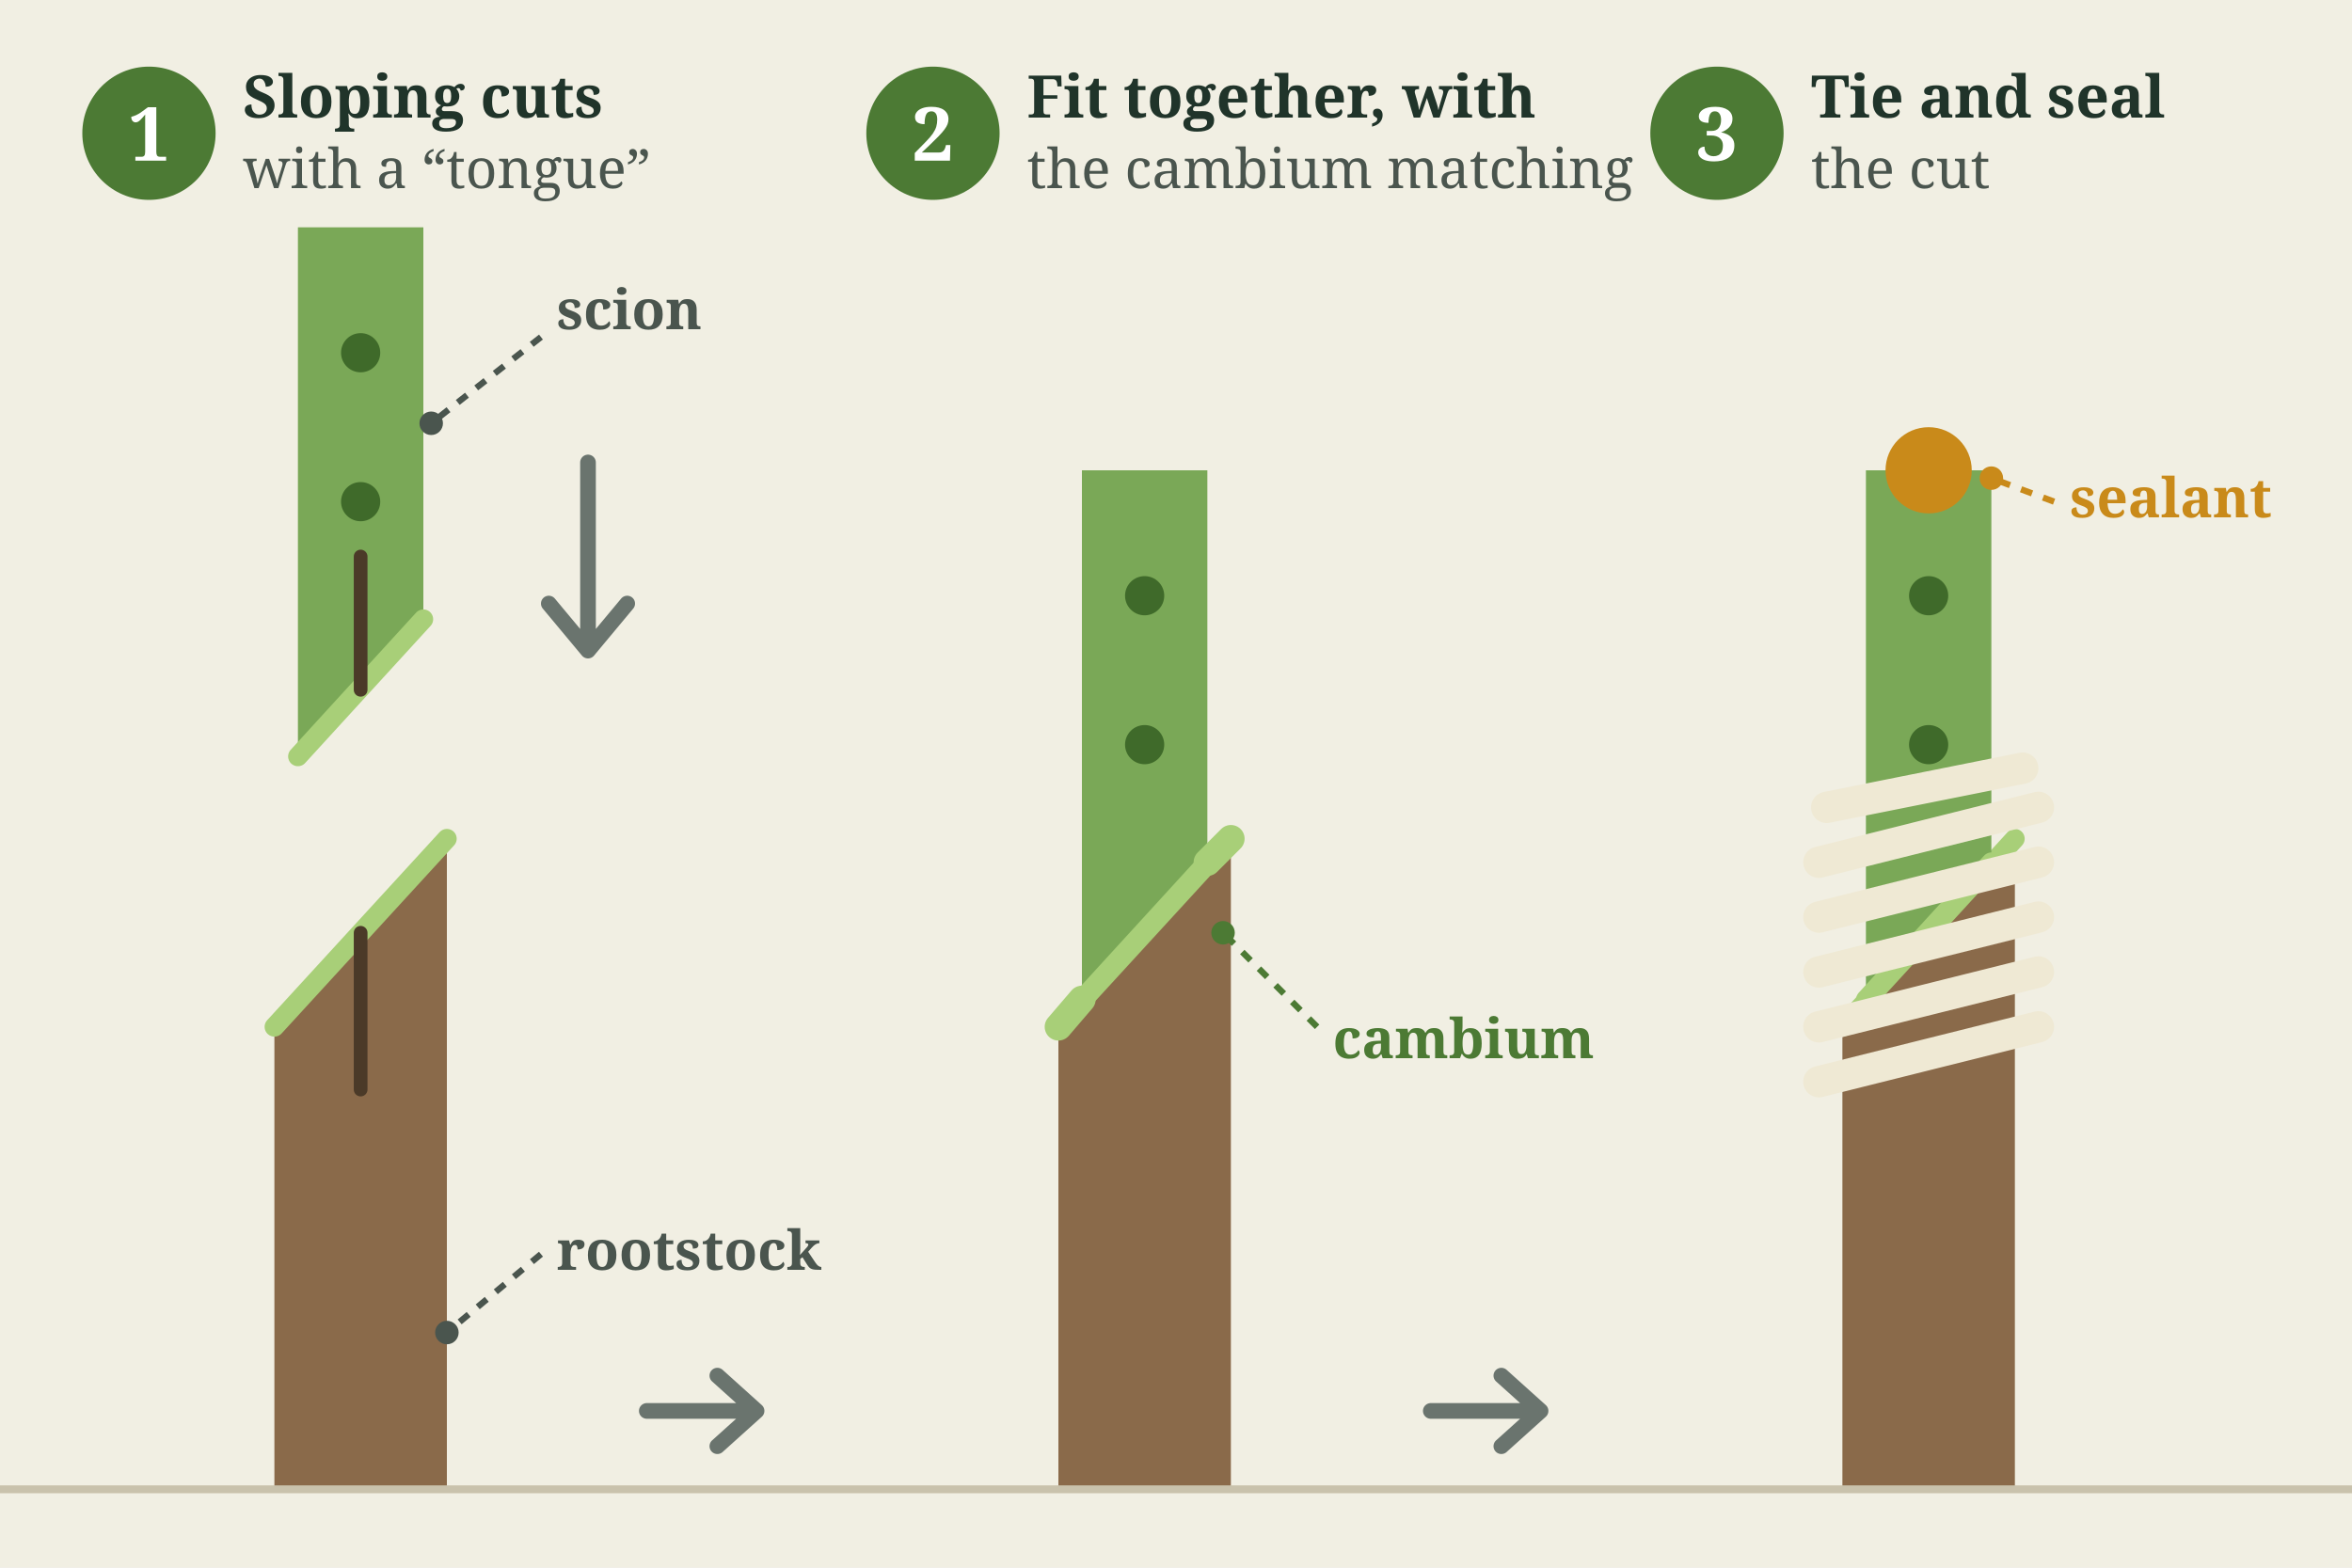
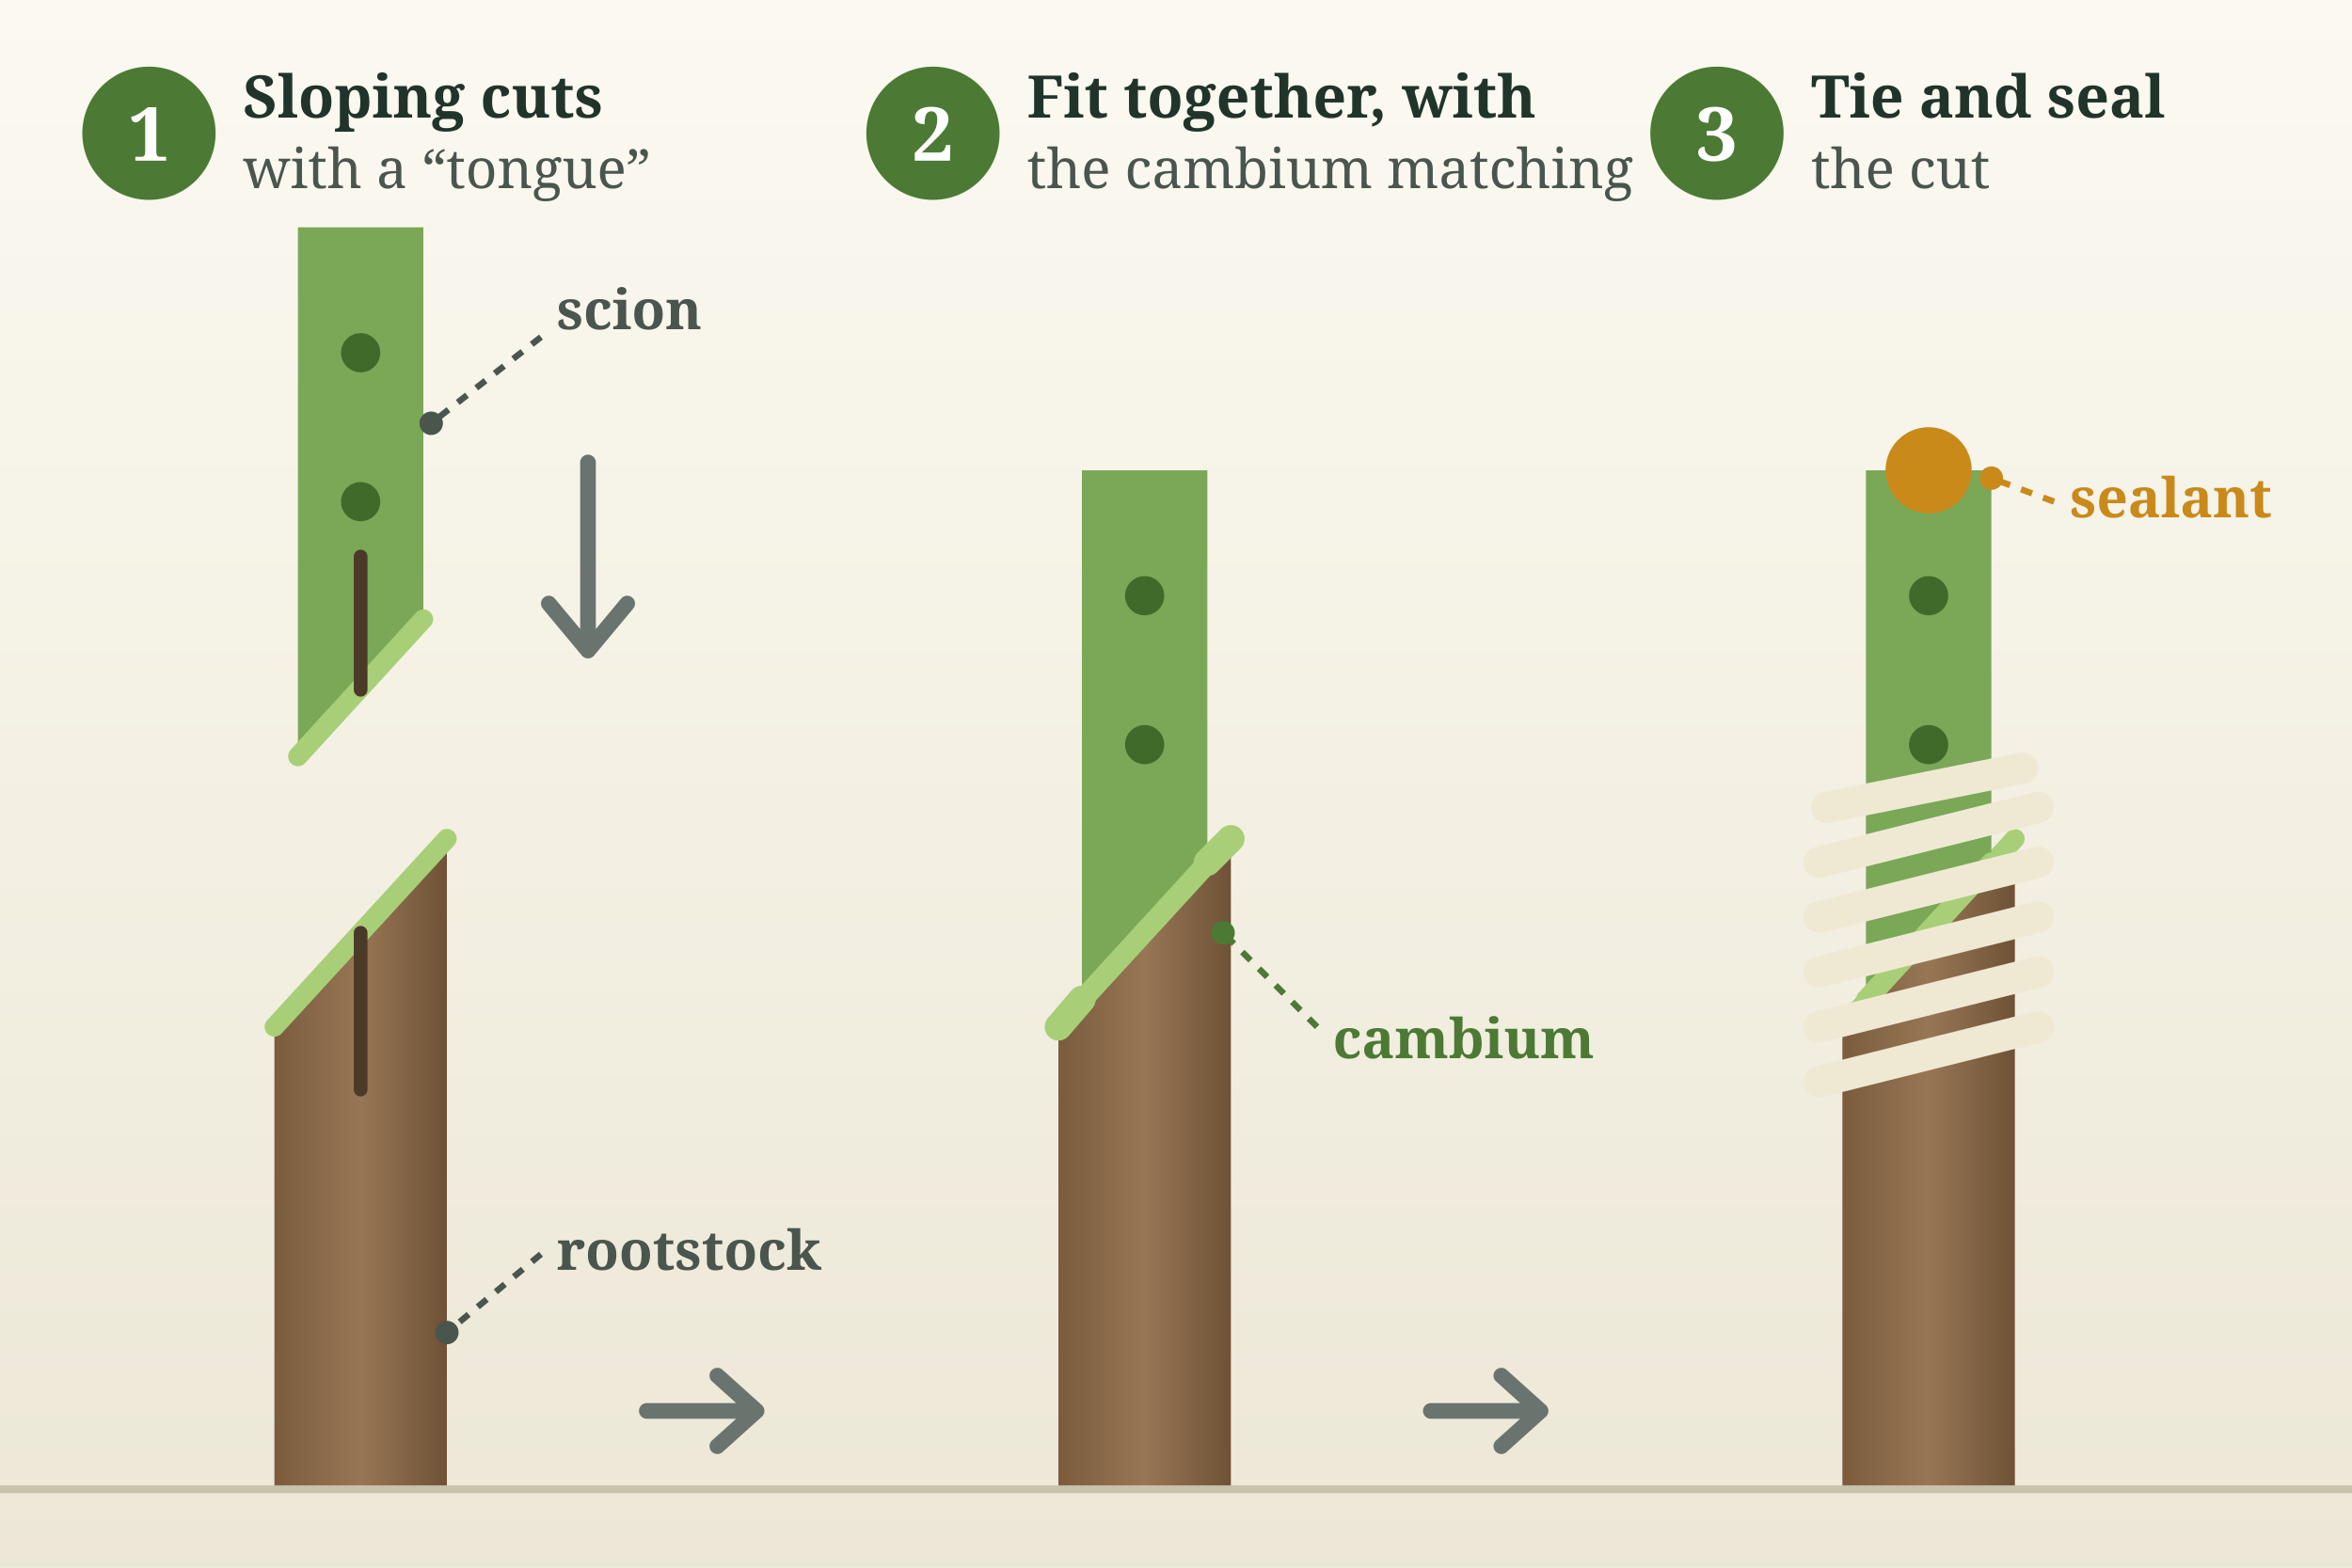
<svg xmlns="http://www.w3.org/2000/svg" viewBox="0 0 600 400" role="img" font-family="Georgia, serif">
-   <rect width="600" height="400" fill="#f1efe3" />
+   <defs>
+     <linearGradient id="gBg" x1="0" y1="0" x2="0" y2="1">
+       <stop offset="0" stop-color="#fbf9f1" />
+       <stop offset="1" stop-color="#ece7d6" />
+     </linearGradient>
+     <linearGradient id="gSolo" x1="0" y1="0" x2="0" y2="1">
+       <stop offset="0" stop-color="#d9bb91" />
+       <stop offset="1" stop-color="#b99468" />
+     </linearGradient>
+     <linearGradient id="gMadeira" x1="0" y1="0" x2="1" y2="0">
+       <stop offset="0" stop-color="#7a5c3d" />
+       <stop offset=".5" stop-color="#977654" />
+       <stop offset="1" stop-color="#6f5236" />
+     </linearGradient>
+     <linearGradient id="gComp" x1="0" y1="0" x2="0" y2="1">
+       <stop offset="0" stop-color="#5d4731" />
+       <stop offset="1" stop-color="#3b2d1f" />
+     </linearGradient>
+     <linearGradient id="gFolha" x1="0" y1="0" x2="1" y2="1">
+       <stop offset="0" stop-color="#a6d474" />
+       <stop offset="1" stop-color="#4d8a37" />
+     </linearGradient>
+     <pattern id="gTex" width="22" height="22" patternUnits="userSpaceOnUse">
+       <circle cx="4" cy="5" r="1.3" fill="#fff" opacity=".16" />
+       <circle cx="15" cy="11" r="1.6" fill="#5a3f26" opacity=".12" />
+       <circle cx="9" cy="18" r="1.1" fill="#fff" opacity=".12" />
+       <circle cx="19" cy="3" r="1" fill="#5a3f26" opacity=".10" />
+     </pattern>
+     <filter id="sombra" x="-10%" y="-10%" width="125%" height="135%">
+       <feDropShadow dx="0" dy="3" stdDeviation="3.2" flood-color="#2f2a1c" flood-opacity=".20" />
+     </filter>
+   </defs>
+   <rect width="600" height="400" fill="url(#gBg)" />
  <defs>
    <g id="porta">
-       <path d="M70 380V262l44-48V380z" fill="#8a6a4a" />
+       <path d="M70 380V262l44-48V380z" fill="url(#gMadeira)" />
      <path d="M70 262l44-48" stroke="#a8cf78" stroke-width="5" stroke-linecap="round" />
    </g>
    <g id="garfo">
      <path d="M76 120v135l32-35V120z" fill="#7aa857" />
      <path d="M76 255l32-35" stroke="#a8cf78" stroke-width="5" stroke-linecap="round" />
      <circle cx="92" cy="152" r="5" fill="#3f6a2a" />
      <circle cx="92" cy="190" r="5" fill="#3f6a2a" />
    </g>
  </defs>
  <g stroke-linejoin="round" stroke-linecap="round">
    <use href="#porta" />
    <path d="M92 238v40" stroke="#4b3a28" stroke-width="3.5" />
    <g transform="translate(0 -62)">
      <use href="#garfo" />
      <path d="M92 238v-34" stroke="#4b3a28" stroke-width="3.5" />
    </g>
    <path d="M150 118v46M140 154l10 12 10-12" fill="none" stroke="#6a746e" stroke-width="4" />
    <g transform="translate(200 0)">
      <use href="#porta" />
      <use href="#garfo" />
      <path d="M70 262l6-7M108 220l6-6" stroke="#a8cf78" stroke-width="7" />
    </g>
    <g transform="translate(400 0)">
      <use href="#porta" />
      <use href="#garfo" />
      <g fill="none" stroke="#efe9d4" stroke-width="8">
        <path d="M64 276l56-14M64 262l56-14M64 248l56-14M64 234l56-14M64 220l56-14M66 206l50-10" />
      </g>
      <circle cx="92" cy="120" r="11" fill="#c98a1a" />
    </g>
  </g>
  <path d="M138 86L110 108" stroke="#4a554e" stroke-width="1.6" stroke-dasharray="3 3" />
  <circle cx="110" cy="108" r="3" fill="#4a554e" />
  <text x="142" y="84" font-size="14" font-weight="600" fill="#4a554e" text-anchor="start">scion</text>
  <path d="M138 320L114 340" stroke="#4a554e" stroke-width="1.6" stroke-dasharray="3 3" />
  <circle cx="114" cy="340" r="3" fill="#4a554e" />
  <text x="142" y="324" font-size="14" font-weight="600" fill="#4a554e" text-anchor="start">rootstock</text>
  <path d="M336 262L312 238" stroke="#4c7a34" stroke-width="1.6" stroke-dasharray="3 3" />
  <circle cx="312" cy="238" r="3" fill="#4c7a34" />
  <text x="340" y="270" font-size="14" font-weight="600" fill="#4c7a34" text-anchor="start">cambium</text>
  <path d="M524 128L508 122" stroke="#c98a1a" stroke-width="1.6" stroke-dasharray="3 3" />
  <circle cx="508" cy="122" r="3" fill="#c98a1a" />
  <text x="528" y="132" font-size="14" font-weight="600" fill="#c98a1a" text-anchor="start">sealant</text>
  <g stroke="#6a746e" stroke-width="4" fill="none" stroke-linecap="round" stroke-linejoin="round">
    <path d="M165 360h28M183 351l10 9-10 9" />
    <path d="M365 360h28M383 351l10 9-10 9" />
  </g>
  <circle cx="38" cy="34" r="17" fill="#4c7a34" />
  <text x="38" y="41" font-size="19" font-weight="700" fill="#fff" text-anchor="middle">1</text>
  <text x="62" y="30" font-size="15" font-weight="700" fill="#20342a" text-anchor="start">Sloping cuts</text>
  <text x="62" y="48" font-size="14" font-weight="400" fill="#4a554e" text-anchor="start">with a “tongue”</text>
  <circle cx="238" cy="34" r="17" fill="#4c7a34" />
  <text x="238" y="41" font-size="19" font-weight="700" fill="#fff" text-anchor="middle">2</text>
  <text x="262" y="30" font-size="15" font-weight="700" fill="#20342a" text-anchor="start">Fit together, with</text>
  <text x="262" y="48" font-size="14" font-weight="400" fill="#4a554e" text-anchor="start">the cambium matching</text>
  <circle cx="438" cy="34" r="17" fill="#4c7a34" />
  <text x="438" y="41" font-size="19" font-weight="700" fill="#fff" text-anchor="middle">3</text>
  <text x="462" y="30" font-size="15" font-weight="700" fill="#20342a" text-anchor="start">Tie and seal</text>
  <text x="462" y="48" font-size="14" font-weight="400" fill="#4a554e" text-anchor="start">the cut</text>
  <path d="M0 380h600" stroke="#c9c2ac" stroke-width="2" />
</svg>
